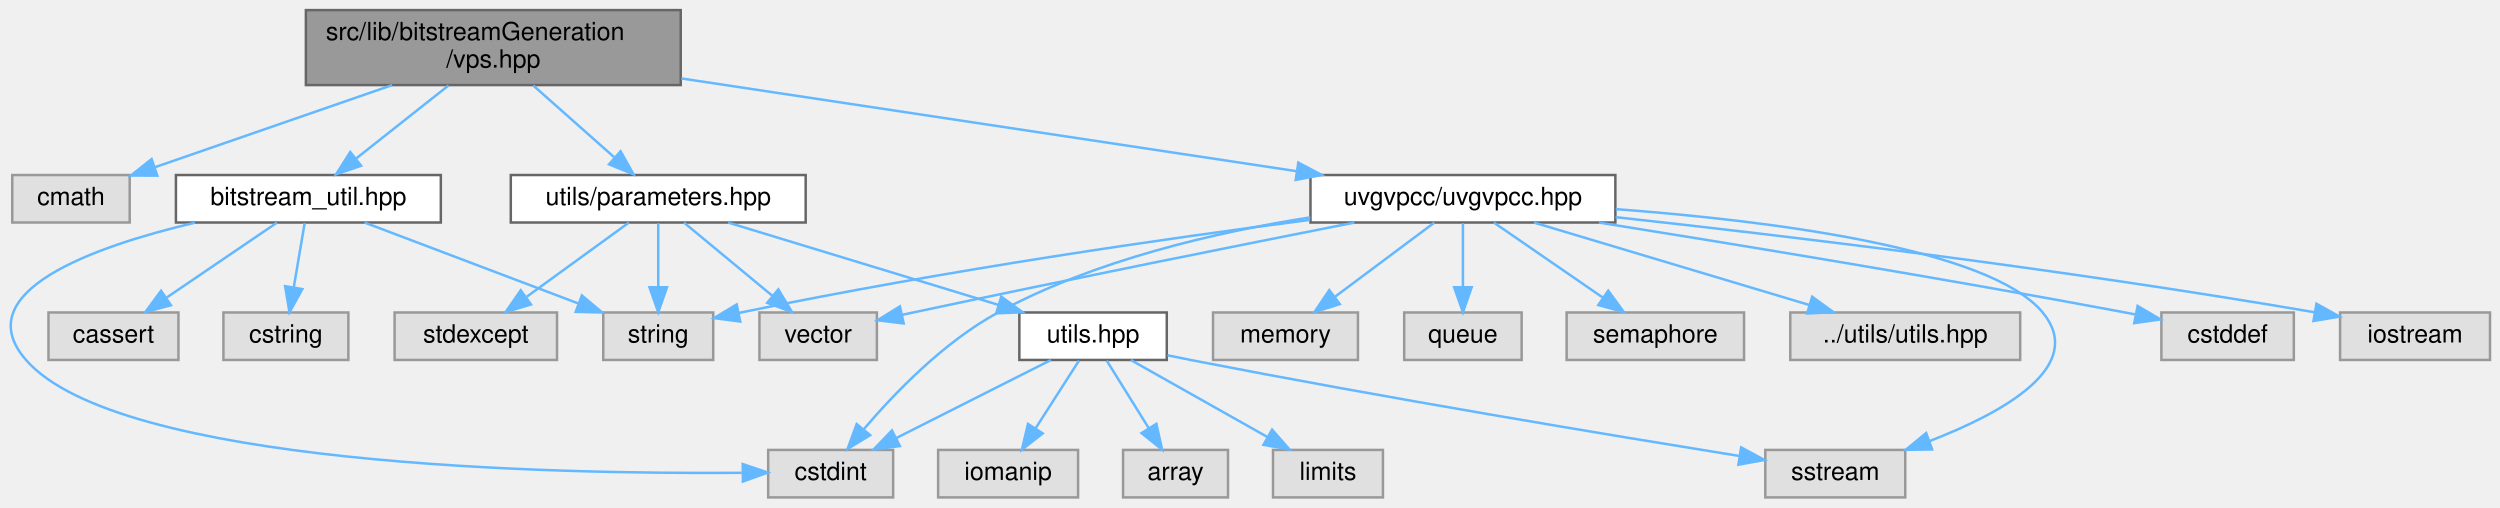
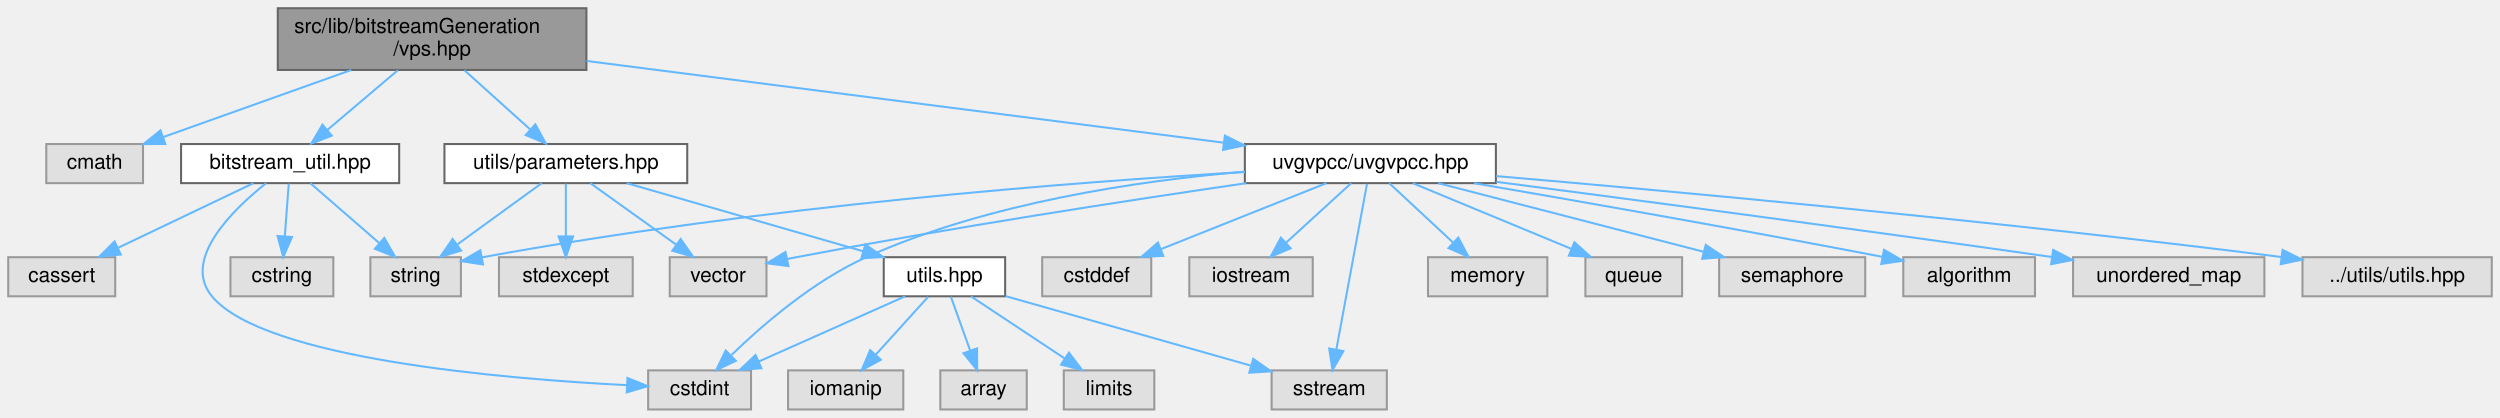
- <svg xmlns="http://www.w3.org/2000/svg" xmlns:xlink="http://www.w3.org/1999/xlink" width="1000pt" height="203pt" viewBox="0.00 0.00 1000.40 203.00">
+ <svg xmlns="http://www.w3.org/2000/svg" xmlns:xlink="http://www.w3.org/1999/xlink" width="1215pt" height="203pt" viewBox="0.00 0.00 1215.00 203.00">
  <g id="graph0" class="graph" transform="scale(1 1) rotate(0) translate(4 199)">
    <g id="Node000001" class="node">
      <g id="a_Node000001">
        <a xlink:title=" ">
-           <polygon fill="#999999" stroke="#666666" points="268.4,-195 118.4,-195 118.4,-165 268.4,-165 268.4,-195" />
-           <text text-anchor="start" x="126.4" y="-183" font-family="Helvetica,sans-Serif" font-size="10.00">src/lib/bitstreamGeneration</text>
-           <text text-anchor="middle" x="193.4" y="-172" font-family="Helvetica,sans-Serif" font-size="10.00">/vps.hpp</text>
+           <polygon fill="#999999" stroke="#666666" points="281,-195 131,-195 131,-165 281,-165 281,-195" />
+           <text text-anchor="start" x="139" y="-183" font-family="Helvetica,sans-Serif" font-size="10.00">src/lib/bitstreamGeneration</text>
+           <text text-anchor="middle" x="206" y="-172" font-family="Helvetica,sans-Serif" font-size="10.00">/vps.hpp</text>
        </a>
      </g>
    </g>
    <g id="Node000002" class="node">
      <g id="a_Node000002">
        <a xlink:title=" ">
-           <polygon fill="#e0e0e0" stroke="#999999" points="47.9,-129 0.9,-129 0.9,-110 47.9,-110 47.9,-129" />
-           <text text-anchor="middle" x="24.4" y="-117" font-family="Helvetica,sans-Serif" font-size="10.00">cmath</text>
+           <polygon fill="#e0e0e0" stroke="#999999" points="65.5,-129 18.5,-129 18.5,-110 65.5,-110 65.5,-129" />
+           <text text-anchor="middle" x="42" y="-117" font-family="Helvetica,sans-Serif" font-size="10.00">cmath</text>
        </a>
      </g>
    </g>
    <g id="edge1_Node000001_Node000002" class="edge">
      <g id="a_edge1_Node000001_Node000002">
        <a xlink:title=" ">
-           <path fill="none" stroke="#63b8ff" d="M152.92,-164.99C123.87,-154.93 85.19,-141.54 57.88,-132.09" />
-           <polygon fill="#63b8ff" stroke="#63b8ff" points="58.96,-128.76 48.37,-128.8 56.67,-135.38 58.96,-128.76" />
+           <path fill="none" stroke="#63b8ff" d="M166.72,-164.99C138.82,-155.04 101.77,-141.82 75.32,-132.39" />
+           <polygon fill="#63b8ff" stroke="#63b8ff" points="76.33,-129.03 65.74,-128.97 73.98,-135.62 76.33,-129.03" />
        </a>
      </g>
    </g>
    <g id="Node000003" class="node">
      <g id="a_Node000003">
        <a xlink:href="bitstream__util_8hpp.html" target="_top" xlink:title=" ">
-           <polygon fill="white" stroke="#666666" points="172.4,-129 66.4,-129 66.4,-110 172.4,-110 172.4,-129" />
-           <text text-anchor="middle" x="119.4" y="-117" font-family="Helvetica,sans-Serif" font-size="10.00">bitstream_util.hpp</text>
+           <polygon fill="white" stroke="#666666" points="190,-129 84,-129 84,-110 190,-110 190,-129" />
+           <text text-anchor="middle" x="137" y="-117" font-family="Helvetica,sans-Serif" font-size="10.00">bitstream_util.hpp</text>
        </a>
      </g>
    </g>
    <g id="edge2_Node000001_Node000003" class="edge">
      <g id="a_edge2_Node000001_Node000003">
        <a xlink:title=" ">
-           <path fill="none" stroke="#63b8ff" d="M175.48,-164.84C164.3,-156 149.92,-144.63 138.52,-135.62" />
-           <polygon fill="#63b8ff" stroke="#63b8ff" points="140.5,-132.72 130.48,-129.27 136.16,-138.21 140.5,-132.72" />
+           <path fill="none" stroke="#63b8ff" d="M189.3,-164.84C178.97,-156.09 165.72,-144.85 155.14,-135.88" />
+           <polygon fill="#63b8ff" stroke="#63b8ff" points="157.23,-133.06 147.34,-129.27 152.7,-138.4 157.23,-133.06" />
        </a>
      </g>
    </g>
    <g id="Node000008" class="node">
      <g id="a_Node000008">
        <a xlink:href="parameters_8hpp.html" target="_top" xlink:title=" ">
-           <polygon fill="white" stroke="#666666" points="318.4,-129 200.4,-129 200.4,-110 318.4,-110 318.4,-129" />
-           <text text-anchor="middle" x="259.4" y="-117" font-family="Helvetica,sans-Serif" font-size="10.00">utils/parameters.hpp</text>
+           <polygon fill="white" stroke="#666666" points="330,-129 212,-129 212,-110 330,-110 330,-129" />
+           <text text-anchor="middle" x="271" y="-117" font-family="Helvetica,sans-Serif" font-size="10.00">utils/parameters.hpp</text>
        </a>
      </g>
    </g>
    <g id="edge7_Node000001_Node000008" class="edge">
      <g id="a_edge7_Node000001_Node000008">
        <a xlink:title=" ">
-           <path fill="none" stroke="#63b8ff" d="M209.37,-164.84C219.15,-156.17 231.67,-145.08 241.74,-136.15" />
-           <polygon fill="#63b8ff" stroke="#63b8ff" points="244.34,-138.52 249.51,-129.27 239.7,-133.28 244.34,-138.52" />
+           <path fill="none" stroke="#63b8ff" d="M221.73,-164.84C231.36,-156.17 243.69,-145.08 253.61,-136.15" />
+           <polygon fill="#63b8ff" stroke="#63b8ff" points="256.17,-138.56 261.26,-129.27 251.49,-133.35 256.17,-138.56" />
        </a>
      </g>
    </g>
    <g id="Node000016" class="node">
      <g id="a_Node000016">
        <a xlink:href="uvgvpcc_8hpp.html" target="_top" xlink:title=" ">
-           <polygon fill="white" stroke="#666666" points="642.4,-129 520.4,-129 520.4,-110 642.4,-110 642.4,-129" />
-           <text text-anchor="middle" x="581.4" y="-117" font-family="Helvetica,sans-Serif" font-size="10.00">uvgvpcc/uvgvpcc.hpp</text>
+           <polygon fill="white" stroke="#666666" points="723,-129 601,-129 601,-110 723,-110 723,-129" />
+           <text text-anchor="middle" x="662" y="-117" font-family="Helvetica,sans-Serif" font-size="10.00">uvgvpcc/uvgvpcc.hpp</text>
        </a>
      </g>
    </g>
    <g id="edge17_Node000001_Node000016" class="edge">
      <g id="a_edge17_Node000001_Node000016">
        <a xlink:title=" ">
-           <path fill="none" stroke="#63b8ff" d="M268.67,-167.65C340.04,-156.89 446.25,-140.88 514.67,-130.56" />
-           <polygon fill="#63b8ff" stroke="#63b8ff" points="515.53,-133.97 524.9,-129.02 514.49,-127.05 515.53,-133.97" />
+           <path fill="none" stroke="#63b8ff" d="M281.04,-169.37C366.92,-158.36 506.54,-140.44 590.78,-129.64" />
+           <polygon fill="#63b8ff" stroke="#63b8ff" points="591.3,-133.1 600.77,-128.35 590.41,-126.16 591.3,-133.1" />
        </a>
      </g>
    </g>
    <g id="Node000004" class="node">
      <g id="a_Node000004">
        <a xlink:title=" ">
-           <polygon fill="#e0e0e0" stroke="#999999" points="67.4,-74 15.4,-74 15.4,-55 67.4,-55 67.4,-74" />
-           <text text-anchor="middle" x="41.4" y="-62" font-family="Helvetica,sans-Serif" font-size="10.00">cassert</text>
+           <polygon fill="#e0e0e0" stroke="#999999" points="52,-74 0,-74 0,-55 52,-55 52,-74" />
+           <text text-anchor="middle" x="26" y="-62" font-family="Helvetica,sans-Serif" font-size="10.00">cassert</text>
        </a>
      </g>
    </g>
    <g id="edge3_Node000003_Node000004" class="edge">
      <g id="a_edge3_Node000003_Node000004">
        <a xlink:title=" ">
-           <path fill="none" stroke="#63b8ff" d="M106.86,-109.98C94.99,-101.92 76.93,-89.65 62.78,-80.03" />
-           <polygon fill="#63b8ff" stroke="#63b8ff" points="64.39,-76.9 54.16,-74.17 60.46,-82.69 64.39,-76.9" />
+           <path fill="none" stroke="#63b8ff" d="M119.17,-109.98C101.39,-101.5 73.85,-88.35 53.32,-78.54" />
+           <polygon fill="#63b8ff" stroke="#63b8ff" points="54.69,-75.32 44.16,-74.17 51.67,-81.64 54.69,-75.32" />
        </a>
      </g>
    </g>
    <g id="Node000005" class="node">
      <g id="a_Node000005">
        <a xlink:title=" ">
-           <polygon fill="#e0e0e0" stroke="#999999" points="135.4,-74 85.4,-74 85.4,-55 135.4,-55 135.4,-74" />
-           <text text-anchor="middle" x="110.4" y="-62" font-family="Helvetica,sans-Serif" font-size="10.00">cstring</text>
+           <polygon fill="#e0e0e0" stroke="#999999" points="158,-74 108,-74 108,-55 158,-55 158,-74" />
+           <text text-anchor="middle" x="133" y="-62" font-family="Helvetica,sans-Serif" font-size="10.00">cstring</text>
        </a>
      </g>
    </g>
    <g id="edge4_Node000003_Node000005" class="edge">
      <g id="a_edge4_Node000003_Node000005">
        <a xlink:title=" ">
-           <path fill="none" stroke="#63b8ff" d="M117.91,-109.75C116.73,-102.8 115.04,-92.85 113.56,-84.13" />
-           <polygon fill="#63b8ff" stroke="#63b8ff" points="116.98,-83.36 111.85,-74.09 110.08,-84.53 116.98,-83.36" />
+           <path fill="none" stroke="#63b8ff" d="M136.34,-109.75C135.82,-102.8 135.06,-92.85 134.41,-84.13" />
+           <polygon fill="#63b8ff" stroke="#63b8ff" points="137.89,-83.8 133.65,-74.09 130.91,-84.32 137.89,-83.8" />
        </a>
      </g>
    </g>
    <g id="Node000006" class="node">
      <g id="a_Node000006">
        <a xlink:title=" ">
-           <polygon fill="#e0e0e0" stroke="#999999" points="353.4,-19 303.4,-19 303.4,0 353.4,0 353.4,-19" />
-           <text text-anchor="middle" x="328.4" y="-7" font-family="Helvetica,sans-Serif" font-size="10.00">cstdint</text>
+           <polygon fill="#e0e0e0" stroke="#999999" points="361,-19 311,-19 311,0 361,0 361,-19" />
+           <text text-anchor="middle" x="336" y="-7" font-family="Helvetica,sans-Serif" font-size="10.00">cstdint</text>
        </a>
      </g>
    </g>
    <g id="edge5_Node000003_Node000006" class="edge">
      <g id="a_edge5_Node000003_Node000006">
        <a xlink:title=" ">
-           <path fill="none" stroke="#63b8ff" d="M74.05,-109.95C33.11,-100.28 -17.33,-82.23 6.4,-55 43.23,-12.72 216.92,-9.27 292.79,-9.84" />
-           <polygon fill="#63b8ff" stroke="#63b8ff" points="293.21,-13.34 303.24,-9.95 293.28,-6.34 293.21,-13.34" />
+           <path fill="none" stroke="#63b8ff" d="M125.3,-109.95C109.3,-97.23 84.15,-72.9 99,-55 124.22,-24.61 241,-14.84 300.68,-11.81" />
+           <polygon fill="#63b8ff" stroke="#63b8ff" points="300.95,-15.3 310.78,-11.33 300.62,-8.31 300.95,-15.3" />
        </a>
      </g>
    </g>
    <g id="Node000007" class="node">
      <g id="a_Node000007">
        <a xlink:title=" ">
-           <polygon fill="#e0e0e0" stroke="#999999" points="281.4,-74 237.4,-74 237.4,-55 281.4,-55 281.4,-74" />
-           <text text-anchor="middle" x="259.4" y="-62" font-family="Helvetica,sans-Serif" font-size="10.00">string</text>
+           <polygon fill="#e0e0e0" stroke="#999999" points="220,-74 176,-74 176,-55 220,-55 220,-74" />
+           <text text-anchor="middle" x="198" y="-62" font-family="Helvetica,sans-Serif" font-size="10.00">string</text>
        </a>
      </g>
    </g>
    <g id="edge6_Node000003_Node000007" class="edge">
      <g id="a_edge6_Node000003_Node000007">
        <a xlink:title=" ">
-           <path fill="none" stroke="#63b8ff" d="M141.89,-109.98C165.06,-101.21 201.36,-87.47 227.49,-77.58" />
-           <polygon fill="#63b8ff" stroke="#63b8ff" points="228.85,-80.81 236.96,-73.99 226.37,-74.26 228.85,-80.81" />
+           <path fill="none" stroke="#63b8ff" d="M146.8,-109.98C155.82,-102.15 169.41,-90.34 180.32,-80.86" />
+           <polygon fill="#63b8ff" stroke="#63b8ff" points="182.77,-83.37 188.02,-74.17 178.18,-78.09 182.77,-83.37" />
        </a>
      </g>
    </g>
    <g id="edge9_Node000008_Node000007" class="edge">
      <g id="a_edge9_Node000008_Node000007">
        <a xlink:title=" ">
-           <path fill="none" stroke="#63b8ff" d="M259.4,-109.75C259.4,-102.8 259.4,-92.85 259.4,-84.13" />
-           <polygon fill="#63b8ff" stroke="#63b8ff" points="262.9,-84.09 259.4,-74.09 255.9,-84.09 262.9,-84.09" />
+           <path fill="none" stroke="#63b8ff" d="M259.27,-109.98C248.27,-102 231.58,-89.88 218.4,-80.31" />
+           <polygon fill="#63b8ff" stroke="#63b8ff" points="220.09,-77.21 209.94,-74.17 215.98,-82.88 220.09,-77.21" />
        </a>
      </g>
    </g>
    <g id="Node000009" class="node">
      <g id="a_Node000009">
        <a xlink:title=" ">
-           <polygon fill="#e0e0e0" stroke="#999999" points="218.9,-74 153.9,-74 153.9,-55 218.9,-55 218.9,-74" />
-           <text text-anchor="middle" x="186.4" y="-62" font-family="Helvetica,sans-Serif" font-size="10.00">stdexcept</text>
+           <polygon fill="#e0e0e0" stroke="#999999" points="303.5,-74 238.5,-74 238.5,-55 303.5,-55 303.5,-74" />
+           <text text-anchor="middle" x="271" y="-62" font-family="Helvetica,sans-Serif" font-size="10.00">stdexcept</text>
        </a>
      </g>
    </g>
    <g id="edge8_Node000008_Node000009" class="edge">
      <g id="a_edge8_Node000008_Node000009">
        <a xlink:title=" ">
-           <path fill="none" stroke="#63b8ff" d="M247.67,-109.98C236.66,-102 219.98,-89.88 206.79,-80.31" />
-           <polygon fill="#63b8ff" stroke="#63b8ff" points="208.49,-77.21 198.34,-74.17 204.37,-82.88 208.49,-77.21" />
+           <path fill="none" stroke="#63b8ff" d="M271,-109.75C271,-102.8 271,-92.85 271,-84.13" />
+           <polygon fill="#63b8ff" stroke="#63b8ff" points="274.5,-84.09 271,-74.09 267.5,-84.09 274.5,-84.09" />
        </a>
      </g>
    </g>
    <g id="Node000010" class="node">
      <g id="a_Node000010">
        <a xlink:title=" ">
-           <polygon fill="#e0e0e0" stroke="#999999" points="346.9,-74 299.9,-74 299.9,-55 346.9,-55 346.9,-74" />
-           <text text-anchor="middle" x="323.4" y="-62" font-family="Helvetica,sans-Serif" font-size="10.00">vector</text>
+           <polygon fill="#e0e0e0" stroke="#999999" points="368.5,-74 321.5,-74 321.5,-55 368.5,-55 368.5,-74" />
+           <text text-anchor="middle" x="345" y="-62" font-family="Helvetica,sans-Serif" font-size="10.00">vector</text>
        </a>
      </g>
    </g>
    <g id="edge10_Node000008_Node000010" class="edge">
      <g id="a_edge10_Node000008_Node000010">
        <a xlink:title=" ">
-           <path fill="none" stroke="#63b8ff" d="M269.68,-109.98C279.23,-102.07 293.68,-90.11 305.18,-80.58" />
-           <polygon fill="#63b8ff" stroke="#63b8ff" points="307.46,-83.24 312.93,-74.17 302.99,-77.85 307.46,-83.24" />
+           <path fill="none" stroke="#63b8ff" d="M282.89,-109.98C294.15,-101.92 311.29,-89.65 324.71,-80.03" />
+           <polygon fill="#63b8ff" stroke="#63b8ff" points="326.8,-82.84 332.89,-74.17 322.73,-77.15 326.8,-82.84" />
        </a>
      </g>
    </g>
    <g id="Node000011" class="node">
      <g id="a_Node000011">
        <a xlink:href="utils_8hpp.html" target="_top" xlink:title=" ">
-           <polygon fill="white" stroke="#666666" points="462.9,-74 403.9,-74 403.9,-55 462.9,-55 462.9,-74" />
-           <text text-anchor="middle" x="433.4" y="-62" font-family="Helvetica,sans-Serif" font-size="10.00">utils.hpp</text>
+           <polygon fill="white" stroke="#666666" points="484.5,-74 425.5,-74 425.5,-55 484.5,-55 484.5,-74" />
+           <text text-anchor="middle" x="455" y="-62" font-family="Helvetica,sans-Serif" font-size="10.00">utils.hpp</text>
        </a>
      </g>
    </g>
    <g id="edge11_Node000008_Node000011" class="edge">
      <g id="a_edge11_Node000008_Node000011">
        <a xlink:title=" ">
-           <path fill="none" stroke="#63b8ff" d="M287.35,-109.98C316.69,-101.05 362.99,-86.94 395.58,-77.02" />
-           <polygon fill="#63b8ff" stroke="#63b8ff" points="396.67,-80.34 405.22,-74.08 394.63,-73.65 396.67,-80.34" />
+           <path fill="none" stroke="#63b8ff" d="M300.56,-109.98C331.72,-101.01 380.97,-86.82 415.46,-76.89" />
+           <polygon fill="#63b8ff" stroke="#63b8ff" points="416.57,-80.21 425.21,-74.08 414.63,-73.49 416.57,-80.21" />
        </a>
      </g>
    </g>
    <g id="edge13_Node000011_Node000006" class="edge">
      <g id="a_edge13_Node000011_Node000006">
        <a xlink:title=" ">
-           <path fill="none" stroke="#63b8ff" d="M416.53,-54.98C399.79,-46.54 373.9,-33.47 354.5,-23.68" />
-           <polygon fill="#63b8ff" stroke="#63b8ff" points="356.08,-20.55 345.57,-19.17 352.92,-26.8 356.08,-20.55" />
+           <path fill="none" stroke="#63b8ff" d="M435.88,-54.98C416.65,-46.42 386.77,-33.11 364.69,-23.28" />
+           <polygon fill="#63b8ff" stroke="#63b8ff" points="366.03,-20.04 355.47,-19.17 363.18,-26.44 366.03,-20.04" />
        </a>
      </g>
    </g>
    <g id="Node000012" class="node">
      <g id="a_Node000012">
        <a xlink:title=" ">
-           <polygon fill="#e0e0e0" stroke="#999999" points="487.4,-19 445.4,-19 445.4,0 487.4,0 487.4,-19" />
-           <text text-anchor="middle" x="466.4" y="-7" font-family="Helvetica,sans-Serif" font-size="10.00">array</text>
+           <polygon fill="#e0e0e0" stroke="#999999" points="495,-19 453,-19 453,0 495,0 495,-19" />
+           <text text-anchor="middle" x="474" y="-7" font-family="Helvetica,sans-Serif" font-size="10.00">array</text>
        </a>
      </g>
    </g>
    <g id="edge12_Node000011_Node000012" class="edge">
      <g id="a_edge12_Node000011_Node000012">
        <a xlink:title=" ">
-           <path fill="none" stroke="#63b8ff" d="M438.85,-54.75C443.41,-47.42 450.06,-36.73 455.69,-27.7" />
-           <polygon fill="#63b8ff" stroke="#63b8ff" points="458.73,-29.43 461.05,-19.09 452.79,-25.73 458.73,-29.43" />
+           <path fill="none" stroke="#63b8ff" d="M458.14,-54.75C460.68,-47.65 464.36,-37.4 467.53,-28.56" />
+           <polygon fill="#63b8ff" stroke="#63b8ff" points="470.84,-29.68 470.92,-19.09 464.25,-27.32 470.84,-29.68" />
        </a>
      </g>
    </g>
    <g id="Node000013" class="node">
      <g id="a_Node000013">
        <a xlink:title=" ">
-           <polygon fill="#e0e0e0" stroke="#999999" points="549.4,-19 505.4,-19 505.4,0 549.4,0 549.4,-19" />
-           <text text-anchor="middle" x="527.4" y="-7" font-family="Helvetica,sans-Serif" font-size="10.00">limits</text>
+           <polygon fill="#e0e0e0" stroke="#999999" points="557,-19 513,-19 513,0 557,0 557,-19" />
+           <text text-anchor="middle" x="535" y="-7" font-family="Helvetica,sans-Serif" font-size="10.00">limits</text>
        </a>
      </g>
    </g>
    <g id="edge14_Node000011_Node000013" class="edge">
      <g id="a_edge14_Node000011_Node000013">
        <a xlink:title=" ">
-           <path fill="none" stroke="#63b8ff" d="M448.5,-54.98C463.21,-46.69 485.82,-33.94 503.07,-24.22" />
-           <polygon fill="#63b8ff" stroke="#63b8ff" points="505.03,-27.13 512.02,-19.17 501.59,-21.03 505.03,-27.13" />
+           <path fill="none" stroke="#63b8ff" d="M467.85,-54.98C480.14,-46.84 498.91,-34.41 513.48,-24.76" />
+           <polygon fill="#63b8ff" stroke="#63b8ff" points="515.51,-27.61 521.91,-19.17 511.64,-21.78 515.51,-27.61" />
        </a>
      </g>
    </g>
    <g id="Node000014" class="node">
      <g id="a_Node000014">
        <a xlink:title=" ">
-           <polygon fill="#e0e0e0" stroke="#999999" points="758.4,-19 702.4,-19 702.4,0 758.4,0 758.4,-19" />
-           <text text-anchor="middle" x="730.4" y="-7" font-family="Helvetica,sans-Serif" font-size="10.00">sstream</text>
+           <polygon fill="#e0e0e0" stroke="#999999" points="670,-19 614,-19 614,0 670,0 670,-19" />
+           <text text-anchor="middle" x="642" y="-7" font-family="Helvetica,sans-Serif" font-size="10.00">sstream</text>
        </a>
      </g>
    </g>
    <g id="edge15_Node000011_Node000014" class="edge">
      <g id="a_edge15_Node000011_Node000014">
        <a xlink:title=" ">
-           <path fill="none" stroke="#63b8ff" d="M463.18,-56.87C466.29,-56.22 469.4,-55.58 472.4,-55 550.07,-39.84 641.43,-24.72 691.93,-16.59" />
-           <polygon fill="#63b8ff" stroke="#63b8ff" points="692.75,-20.01 702.07,-14.97 691.64,-13.1 692.75,-20.01" />
+           <path fill="none" stroke="#63b8ff" d="M484.63,-55.1C516.88,-45.96 568.53,-31.32 603.8,-21.33" />
+           <polygon fill="#63b8ff" stroke="#63b8ff" points="605.07,-24.61 613.73,-18.51 603.16,-17.87 605.07,-24.61" />
        </a>
      </g>
    </g>
    <g id="Node000015" class="node">
      <g id="a_Node000015">
        <a xlink:title=" ">
-           <polygon fill="#e0e0e0" stroke="#999999" points="427.4,-19 371.4,-19 371.4,0 427.4,0 427.4,-19" />
-           <text text-anchor="middle" x="399.4" y="-7" font-family="Helvetica,sans-Serif" font-size="10.00">iomanip</text>
+           <polygon fill="#e0e0e0" stroke="#999999" points="435,-19 379,-19 379,0 435,0 435,-19" />
+           <text text-anchor="middle" x="407" y="-7" font-family="Helvetica,sans-Serif" font-size="10.00">iomanip</text>
        </a>
      </g>
    </g>
    <g id="edge16_Node000011_Node000015" class="edge">
      <g id="a_edge16_Node000011_Node000015">
        <a xlink:title=" ">
-           <path fill="none" stroke="#63b8ff" d="M427.78,-54.75C423.08,-47.42 416.22,-36.73 410.43,-27.7" />
-           <polygon fill="#63b8ff" stroke="#63b8ff" points="413.25,-25.62 404.91,-19.09 407.36,-29.4 413.25,-25.62" />
+           <path fill="none" stroke="#63b8ff" d="M447.07,-54.75C440.15,-47.11 429.93,-35.82 421.55,-26.56" />
+           <polygon fill="#63b8ff" stroke="#63b8ff" points="424.09,-24.15 414.78,-19.09 418.9,-28.85 424.09,-24.15" />
        </a>
      </g>
    </g>
    <g id="edge19_Node000016_Node000006" class="edge">
      <g id="a_edge19_Node000016_Node000006">
        <a xlink:title=" ">
-           <path fill="none" stroke="#63b8ff" d="M520.3,-112.06C482.54,-106.15 434.07,-94.96 395.4,-74 373.72,-62.25 353.91,-41.7 341.54,-27.16" />
-           <polygon fill="#63b8ff" stroke="#63b8ff" points="344.22,-24.91 335.16,-19.41 338.81,-29.35 344.22,-24.91" />
+           <path fill="none" stroke="#63b8ff" d="M600.94,-115.58C549.85,-111.25 476.05,-100.53 417,-74 391.42,-62.51 366.76,-41.24 351.51,-26.5" />
+           <polygon fill="#63b8ff" stroke="#63b8ff" points="353.62,-23.66 344.06,-19.09 348.68,-28.63 353.62,-23.66" />
        </a>
      </g>
    </g>
    <g id="edge25_Node000016_Node000007" class="edge">
      <g id="a_edge25_Node000016_Node000007">
        <a xlink:title=" ">
-           <path fill="none" stroke="#63b8ff" d="M520.23,-111.06C463.49,-103.71 376.55,-91.34 291.52,-73.8" />
-           <polygon fill="#63b8ff" stroke="#63b8ff" points="292.21,-70.37 281.7,-71.75 290.78,-77.22 292.21,-70.37" />
+           <path fill="none" stroke="#63b8ff" d="M600.95,-115.41C518.67,-110.54 367.58,-99.12 230.12,-73.91" />
+           <polygon fill="#63b8ff" stroke="#63b8ff" points="230.72,-70.46 220.25,-72.07 229.44,-77.35 230.72,-70.46" />
        </a>
      </g>
    </g>
    <g id="edge26_Node000016_Node000010" class="edge">
      <g id="a_edge26_Node000016_Node000010">
        <a xlink:title=" ">
-           <path fill="none" stroke="#63b8ff" d="M537.93,-109.98C493.51,-101.21 422.57,-87.03 361.4,-74 359.95,-73.69 358.47,-73.37 356.98,-73.05" />
-           <polygon fill="#63b8ff" stroke="#63b8ff" points="357.61,-69.61 347.1,-70.88 356.11,-76.44 357.61,-69.61" />
+           <path fill="none" stroke="#63b8ff" d="M601.67,-109.98C545.04,-101.72 458.03,-88.36 383,-74 381.55,-73.72 380.07,-73.43 378.57,-73.13" />
+           <polygon fill="#63b8ff" stroke="#63b8ff" points="379.18,-69.68 368.67,-71.03 377.73,-76.53 379.18,-69.68" />
        </a>
      </g>
    </g>
    <g id="edge24_Node000016_Node000014" class="edge">
      <g id="a_edge24_Node000016_Node000014">
        <a xlink:title=" ">
-           <path fill="none" stroke="#63b8ff" d="M642.57,-115.35C703.87,-110.76 792.1,-99.77 813.4,-74 831.18,-52.48 797.61,-33.89 767.99,-22.49" />
-           <polygon fill="#63b8ff" stroke="#63b8ff" points="769.17,-19.19 758.58,-19.04 766.77,-25.76 769.17,-19.19" />
+           <path fill="none" stroke="#63b8ff" d="M660.36,-109.66C657.12,-92.17 649.83,-52.8 645.48,-29.27" />
+           <polygon fill="#63b8ff" stroke="#63b8ff" points="648.87,-28.35 643.6,-19.16 641.98,-29.63 648.87,-28.35" />
        </a>
      </g>
    </g>
    <g id="Node000017" class="node">
      <g id="a_Node000017">
        <a xlink:title=" ">
-           <polygon fill="#e0e0e0" stroke="#999999" points="913.9,-74 860.9,-74 860.9,-55 913.9,-55 913.9,-74" />
-           <text text-anchor="middle" x="887.4" y="-62" font-family="Helvetica,sans-Serif" font-size="10.00">cstddef</text>
+           <polygon fill="#e0e0e0" stroke="#999999" points="555.5,-74 502.5,-74 502.5,-55 555.5,-55 555.5,-74" />
+           <text text-anchor="middle" x="529" y="-62" font-family="Helvetica,sans-Serif" font-size="10.00">cstddef</text>
        </a>
      </g>
    </g>
    <g id="edge18_Node000016_Node000017" class="edge">
      <g id="a_edge18_Node000016_Node000017">
        <a xlink:title=" ">
-           <path fill="none" stroke="#63b8ff" d="M635.81,-109.98C689.45,-101.44 773.72,-87.63 846.4,-74 847.68,-73.76 848.99,-73.51 850.31,-73.25" />
-           <polygon fill="#63b8ff" stroke="#63b8ff" points="851.39,-76.61 860.52,-71.22 850.03,-69.74 851.39,-76.61" />
+           <path fill="none" stroke="#63b8ff" d="M640.63,-109.98C618.85,-101.3 584.84,-87.75 560.08,-77.88" />
+           <polygon fill="#63b8ff" stroke="#63b8ff" points="561.34,-74.62 550.76,-74.17 558.75,-81.12 561.34,-74.62" />
        </a>
      </g>
    </g>
    <g id="Node000018" class="node">
      <g id="a_Node000018">
        <a xlink:title=" ">
-           <polygon fill="#e0e0e0" stroke="#999999" points="992.4,-74 932.4,-74 932.4,-55 992.4,-55 992.4,-74" />
-           <text text-anchor="middle" x="962.4" y="-62" font-family="Helvetica,sans-Serif" font-size="10.00">iostream</text>
+           <polygon fill="#e0e0e0" stroke="#999999" points="634,-74 574,-74 574,-55 634,-55 634,-74" />
+           <text text-anchor="middle" x="604" y="-62" font-family="Helvetica,sans-Serif" font-size="10.00">iostream</text>
        </a>
      </g>
    </g>
    <g id="edge20_Node000016_Node000018" class="edge">
      <g id="a_edge20_Node000016_Node000018">
        <a xlink:title=" ">
-           <path fill="none" stroke="#63b8ff" d="M642.48,-112.14C708.94,-104.87 818.5,-91.83 922.2,-74.08" />
-           <polygon fill="#63b8ff" stroke="#63b8ff" points="922.96,-77.5 932.21,-72.34 921.76,-70.6 922.96,-77.5" />
+           <path fill="none" stroke="#63b8ff" d="M652.68,-109.98C644.19,-102.23 631.44,-90.58 621.12,-81.14" />
+           <polygon fill="#63b8ff" stroke="#63b8ff" points="623.23,-78.33 613.49,-74.17 618.51,-83.5 623.23,-78.33" />
        </a>
      </g>
    </g>
    <g id="Node000019" class="node">
      <g id="a_Node000019">
        <a xlink:title=" ">
-           <polygon fill="#e0e0e0" stroke="#999999" points="539.4,-74 481.4,-74 481.4,-55 539.4,-55 539.4,-74" />
-           <text text-anchor="middle" x="510.4" y="-62" font-family="Helvetica,sans-Serif" font-size="10.00">memory</text>
+           <polygon fill="#e0e0e0" stroke="#999999" points="748,-74 690,-74 690,-55 748,-55 748,-74" />
+           <text text-anchor="middle" x="719" y="-62" font-family="Helvetica,sans-Serif" font-size="10.00">memory</text>
        </a>
      </g>
    </g>
    <g id="edge21_Node000016_Node000019" class="edge">
      <g id="a_edge21_Node000016_Node000019">
        <a xlink:title=" ">
-           <path fill="none" stroke="#63b8ff" d="M569.99,-109.98C559.29,-102 543.06,-89.88 530.23,-80.31" />
-           <polygon fill="#63b8ff" stroke="#63b8ff" points="532.12,-77.35 522.01,-74.17 527.93,-82.96 532.12,-77.35" />
+           <path fill="none" stroke="#63b8ff" d="M671.16,-109.98C679.5,-102.23 692.03,-90.58 702.18,-81.14" />
+           <polygon fill="#63b8ff" stroke="#63b8ff" points="704.74,-83.54 709.68,-74.17 699.97,-78.42 704.74,-83.54" />
        </a>
      </g>
    </g>
    <g id="Node000020" class="node">
      <g id="a_Node000020">
        <a xlink:title=" ">
-           <polygon fill="#e0e0e0" stroke="#999999" points="604.9,-74 557.9,-74 557.9,-55 604.9,-55 604.9,-74" />
-           <text text-anchor="middle" x="581.4" y="-62" font-family="Helvetica,sans-Serif" font-size="10.00">queue</text>
+           <polygon fill="#e0e0e0" stroke="#999999" points="813.5,-74 766.5,-74 766.5,-55 813.5,-55 813.5,-74" />
+           <text text-anchor="middle" x="790" y="-62" font-family="Helvetica,sans-Serif" font-size="10.00">queue</text>
        </a>
      </g>
    </g>
    <g id="edge22_Node000016_Node000020" class="edge">
      <g id="a_edge22_Node000016_Node000020">
        <a xlink:title=" ">
-           <path fill="none" stroke="#63b8ff" d="M581.4,-109.75C581.4,-102.8 581.4,-92.85 581.4,-84.13" />
-           <polygon fill="#63b8ff" stroke="#63b8ff" points="584.9,-84.09 581.4,-74.09 577.9,-84.09 584.9,-84.09" />
+           <path fill="none" stroke="#63b8ff" d="M682.57,-109.98C703.43,-101.34 735.97,-87.87 759.77,-78.02" />
+           <polygon fill="#63b8ff" stroke="#63b8ff" points="761.16,-81.23 769.06,-74.17 758.48,-74.76 761.16,-81.23" />
        </a>
      </g>
    </g>
    <g id="Node000021" class="node">
      <g id="a_Node000021">
        <a xlink:title=" ">
-           <polygon fill="#e0e0e0" stroke="#999999" points="693.9,-74 622.9,-74 622.9,-55 693.9,-55 693.9,-74" />
-           <text text-anchor="middle" x="658.4" y="-62" font-family="Helvetica,sans-Serif" font-size="10.00">semaphore</text>
+           <polygon fill="#e0e0e0" stroke="#999999" points="902.5,-74 831.5,-74 831.5,-55 902.5,-55 902.5,-74" />
+           <text text-anchor="middle" x="867" y="-62" font-family="Helvetica,sans-Serif" font-size="10.00">semaphore</text>
        </a>
      </g>
    </g>
    <g id="edge23_Node000016_Node000021" class="edge">
      <g id="a_edge23_Node000016_Node000021">
        <a xlink:title=" ">
-           <path fill="none" stroke="#63b8ff" d="M593.77,-109.98C605.48,-101.92 623.32,-89.65 637.28,-80.03" />
-           <polygon fill="#63b8ff" stroke="#63b8ff" points="639.55,-82.72 645.8,-74.17 635.58,-76.96 639.55,-82.72" />
+           <path fill="none" stroke="#63b8ff" d="M694.94,-109.98C729.95,-100.93 785.47,-86.58 823.93,-76.64" />
+           <polygon fill="#63b8ff" stroke="#63b8ff" points="825,-79.97 833.81,-74.08 823.25,-73.2 825,-79.97" />
        </a>
      </g>
    </g>
    <g id="Node000022" class="node">
      <g id="a_Node000022">
        <a xlink:title=" ">
-           <polygon fill="#e0e0e0" stroke="#999999" points="804.4,-74 712.4,-74 712.4,-55 804.4,-55 804.4,-74" />
-           <text text-anchor="middle" x="758.4" y="-62" font-family="Helvetica,sans-Serif" font-size="10.00">../utils/utils.hpp</text>
+           <polygon fill="#e0e0e0" stroke="#999999" points="985,-74 921,-74 921,-55 985,-55 985,-74" />
+           <text text-anchor="middle" x="953" y="-62" font-family="Helvetica,sans-Serif" font-size="10.00">algorithm</text>
        </a>
      </g>
    </g>
    <g id="edge27_Node000016_Node000022" class="edge">
      <g id="a_edge27_Node000016_Node000022">
        <a xlink:title=" ">
-           <path fill="none" stroke="#63b8ff" d="M609.83,-109.98C639.68,-101.05 686.78,-86.94 719.93,-77.02" />
-           <polygon fill="#63b8ff" stroke="#63b8ff" points="721.16,-80.3 729.73,-74.08 719.15,-73.6 721.16,-80.3" />
+           <path fill="none" stroke="#63b8ff" d="M712.36,-109.97C760.73,-101.67 836.13,-88.49 910.75,-74.2" />
+           <polygon fill="#63b8ff" stroke="#63b8ff" points="911.63,-77.59 920.79,-72.27 910.31,-70.72 911.63,-77.59" />
+         </a>
+       </g>
+     </g>
+     <g id="Node000023" class="node">
+       <g id="a_Node000023">
+         <a xlink:title=" ">
+           <polygon fill="#e0e0e0" stroke="#999999" points="1096.5,-74 1003.5,-74 1003.5,-55 1096.5,-55 1096.5,-74" />
+           <text text-anchor="middle" x="1050" y="-62" font-family="Helvetica,sans-Serif" font-size="10.00">unordered_map</text>
+         </a>
+       </g>
+     </g>
+     <g id="edge28_Node000016_Node000023" class="edge">
+       <g id="a_edge28_Node000016_Node000023">
+         <a xlink:title=" ">
+           <path fill="none" stroke="#63b8ff" d="M723.23,-110.62C787.74,-102.24 892.56,-88.42 993.22,-74.09" />
+           <polygon fill="#63b8ff" stroke="#63b8ff" points="993.85,-77.53 1003.26,-72.66 992.86,-70.6 993.85,-77.53" />
+         </a>
+       </g>
+     </g>
+     <g id="Node000024" class="node">
+       <g id="a_Node000024">
+         <a xlink:title=" ">
+           <polygon fill="#e0e0e0" stroke="#999999" points="1207,-74 1115,-74 1115,-55 1207,-55 1207,-74" />
+           <text text-anchor="middle" x="1161" y="-62" font-family="Helvetica,sans-Serif" font-size="10.00">../utils/utils.hpp</text>
+         </a>
+       </g>
+     </g>
+     <g id="edge29_Node000016_Node000024" class="edge">
+       <g id="a_edge29_Node000016_Node000024">
+         <a xlink:title=" ">
+           <path fill="none" stroke="#63b8ff" d="M723.16,-113.41C806.88,-106.21 962.1,-92.05 1104.58,-74.12" />
+           <polygon fill="#63b8ff" stroke="#63b8ff" points="1105.33,-77.55 1114.81,-72.82 1104.45,-70.61 1105.33,-77.55" />
        </a>
      </g>
    </g>
  </g>
</svg>
